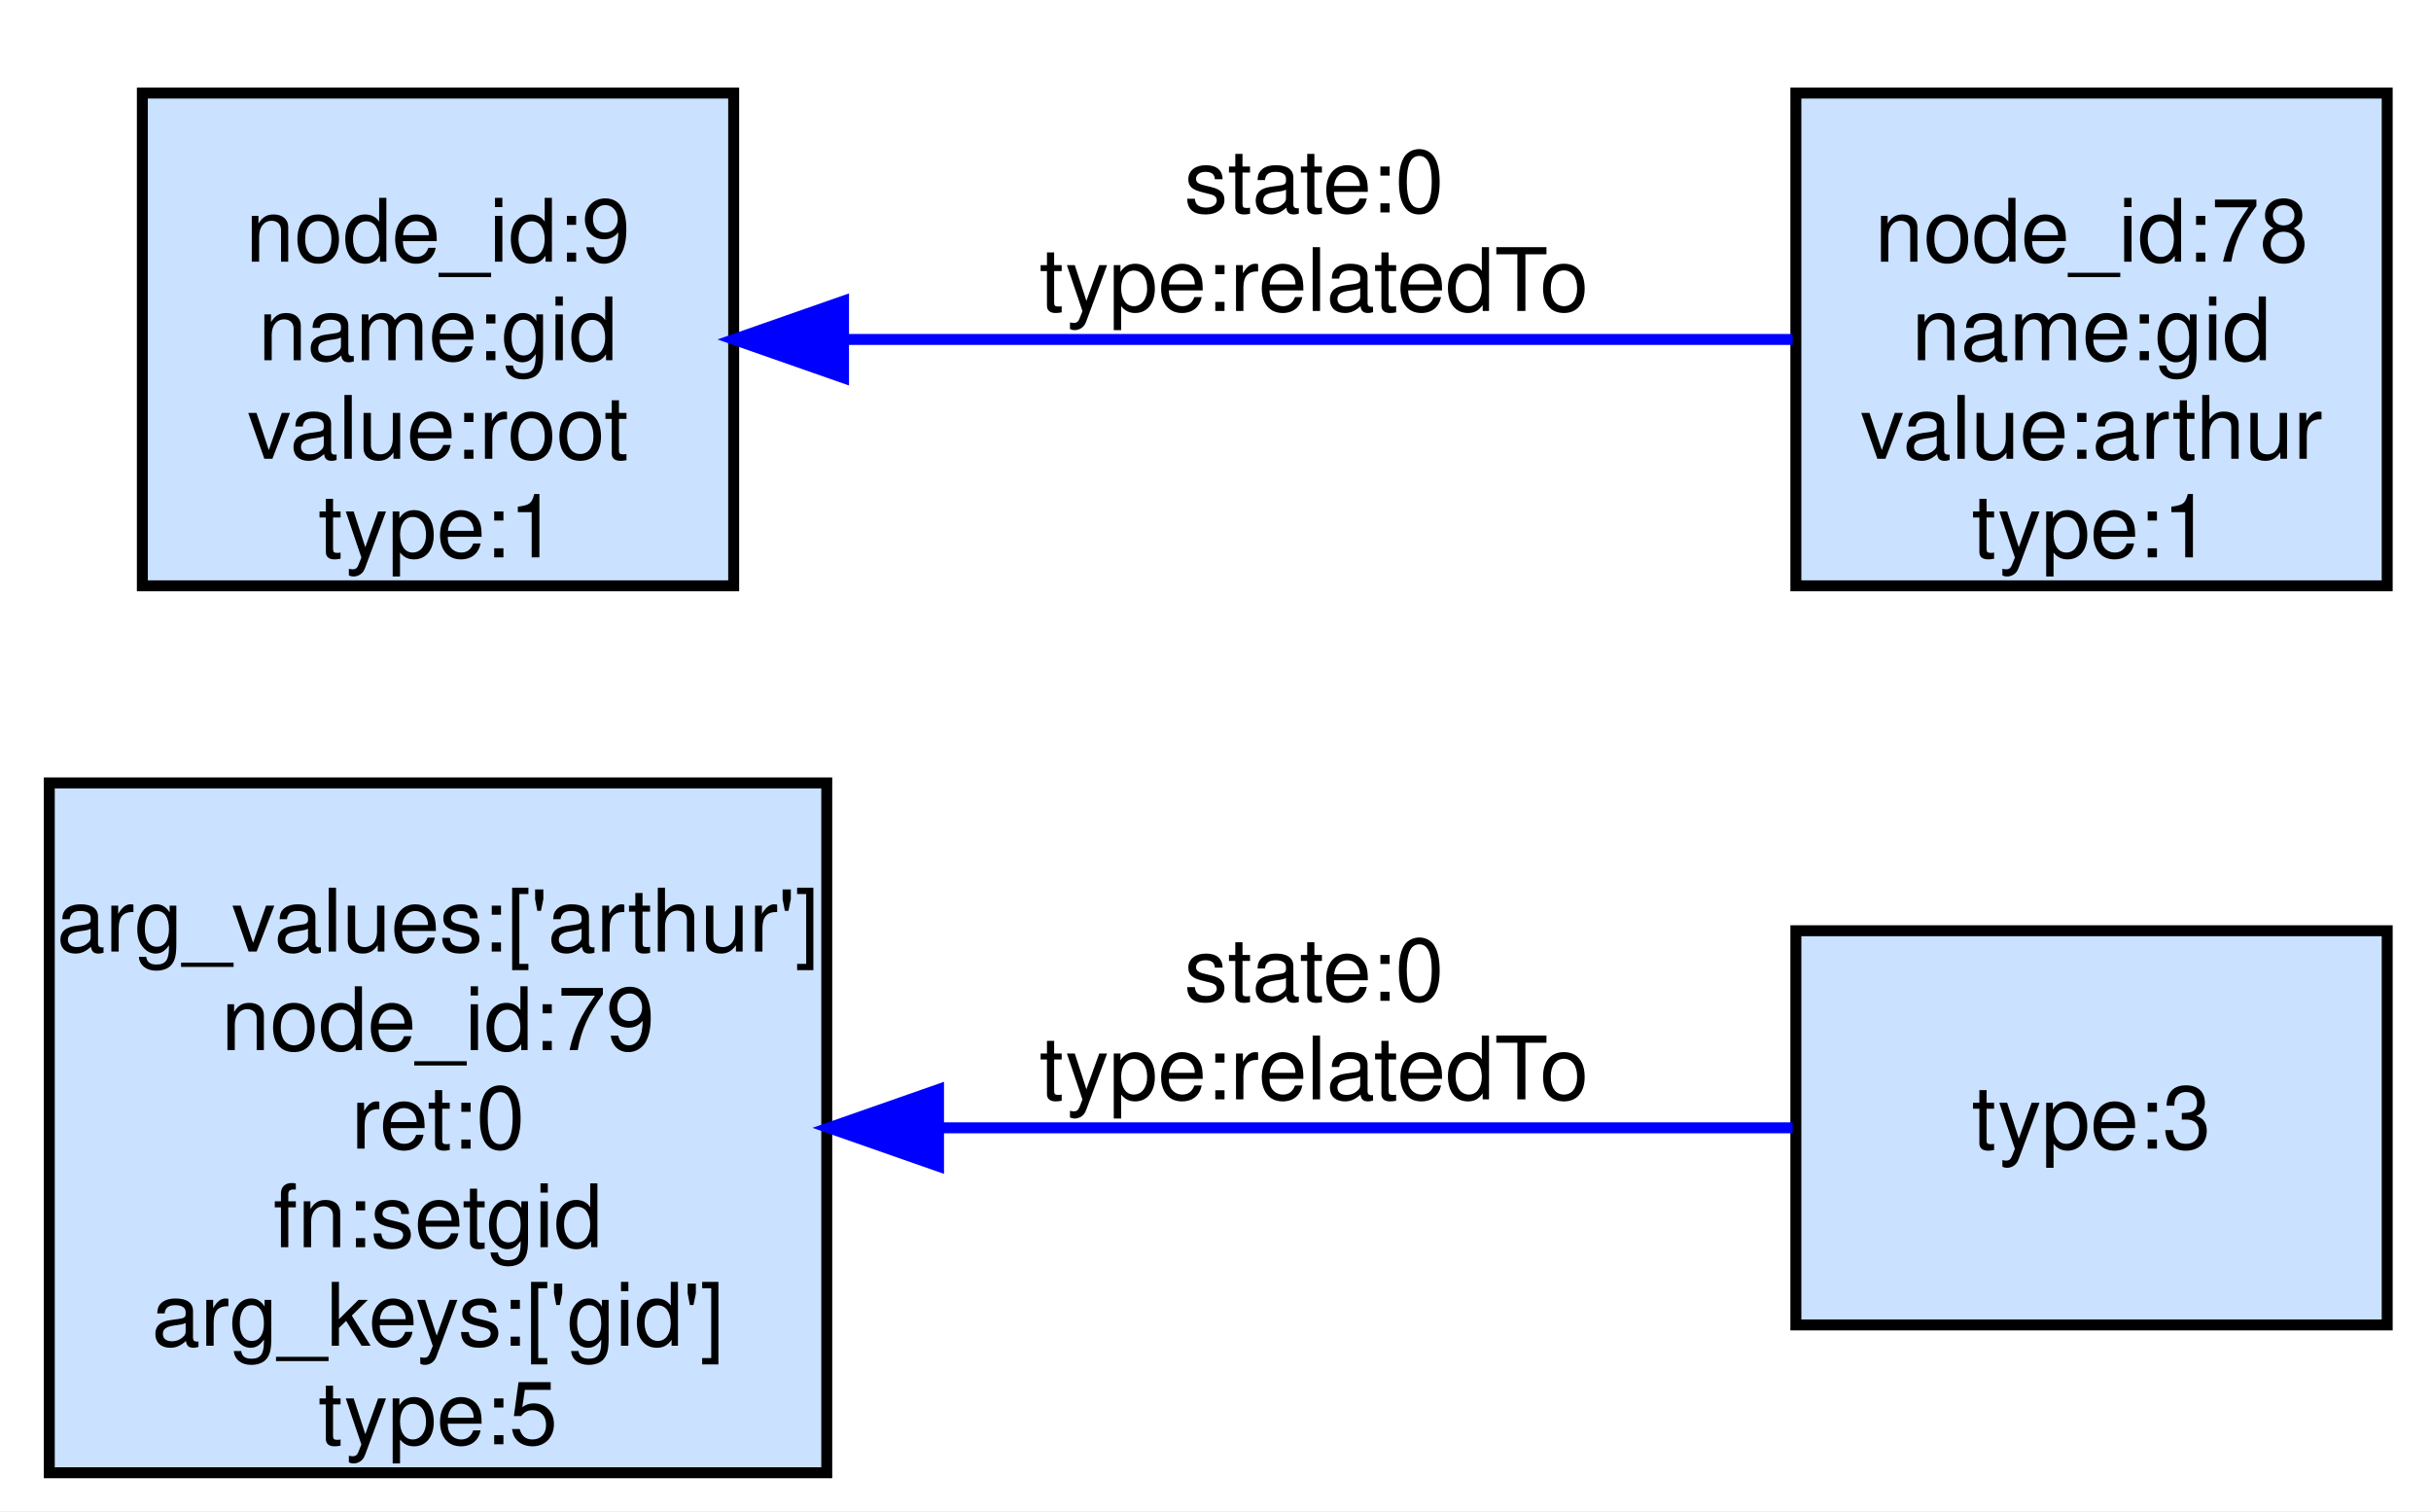
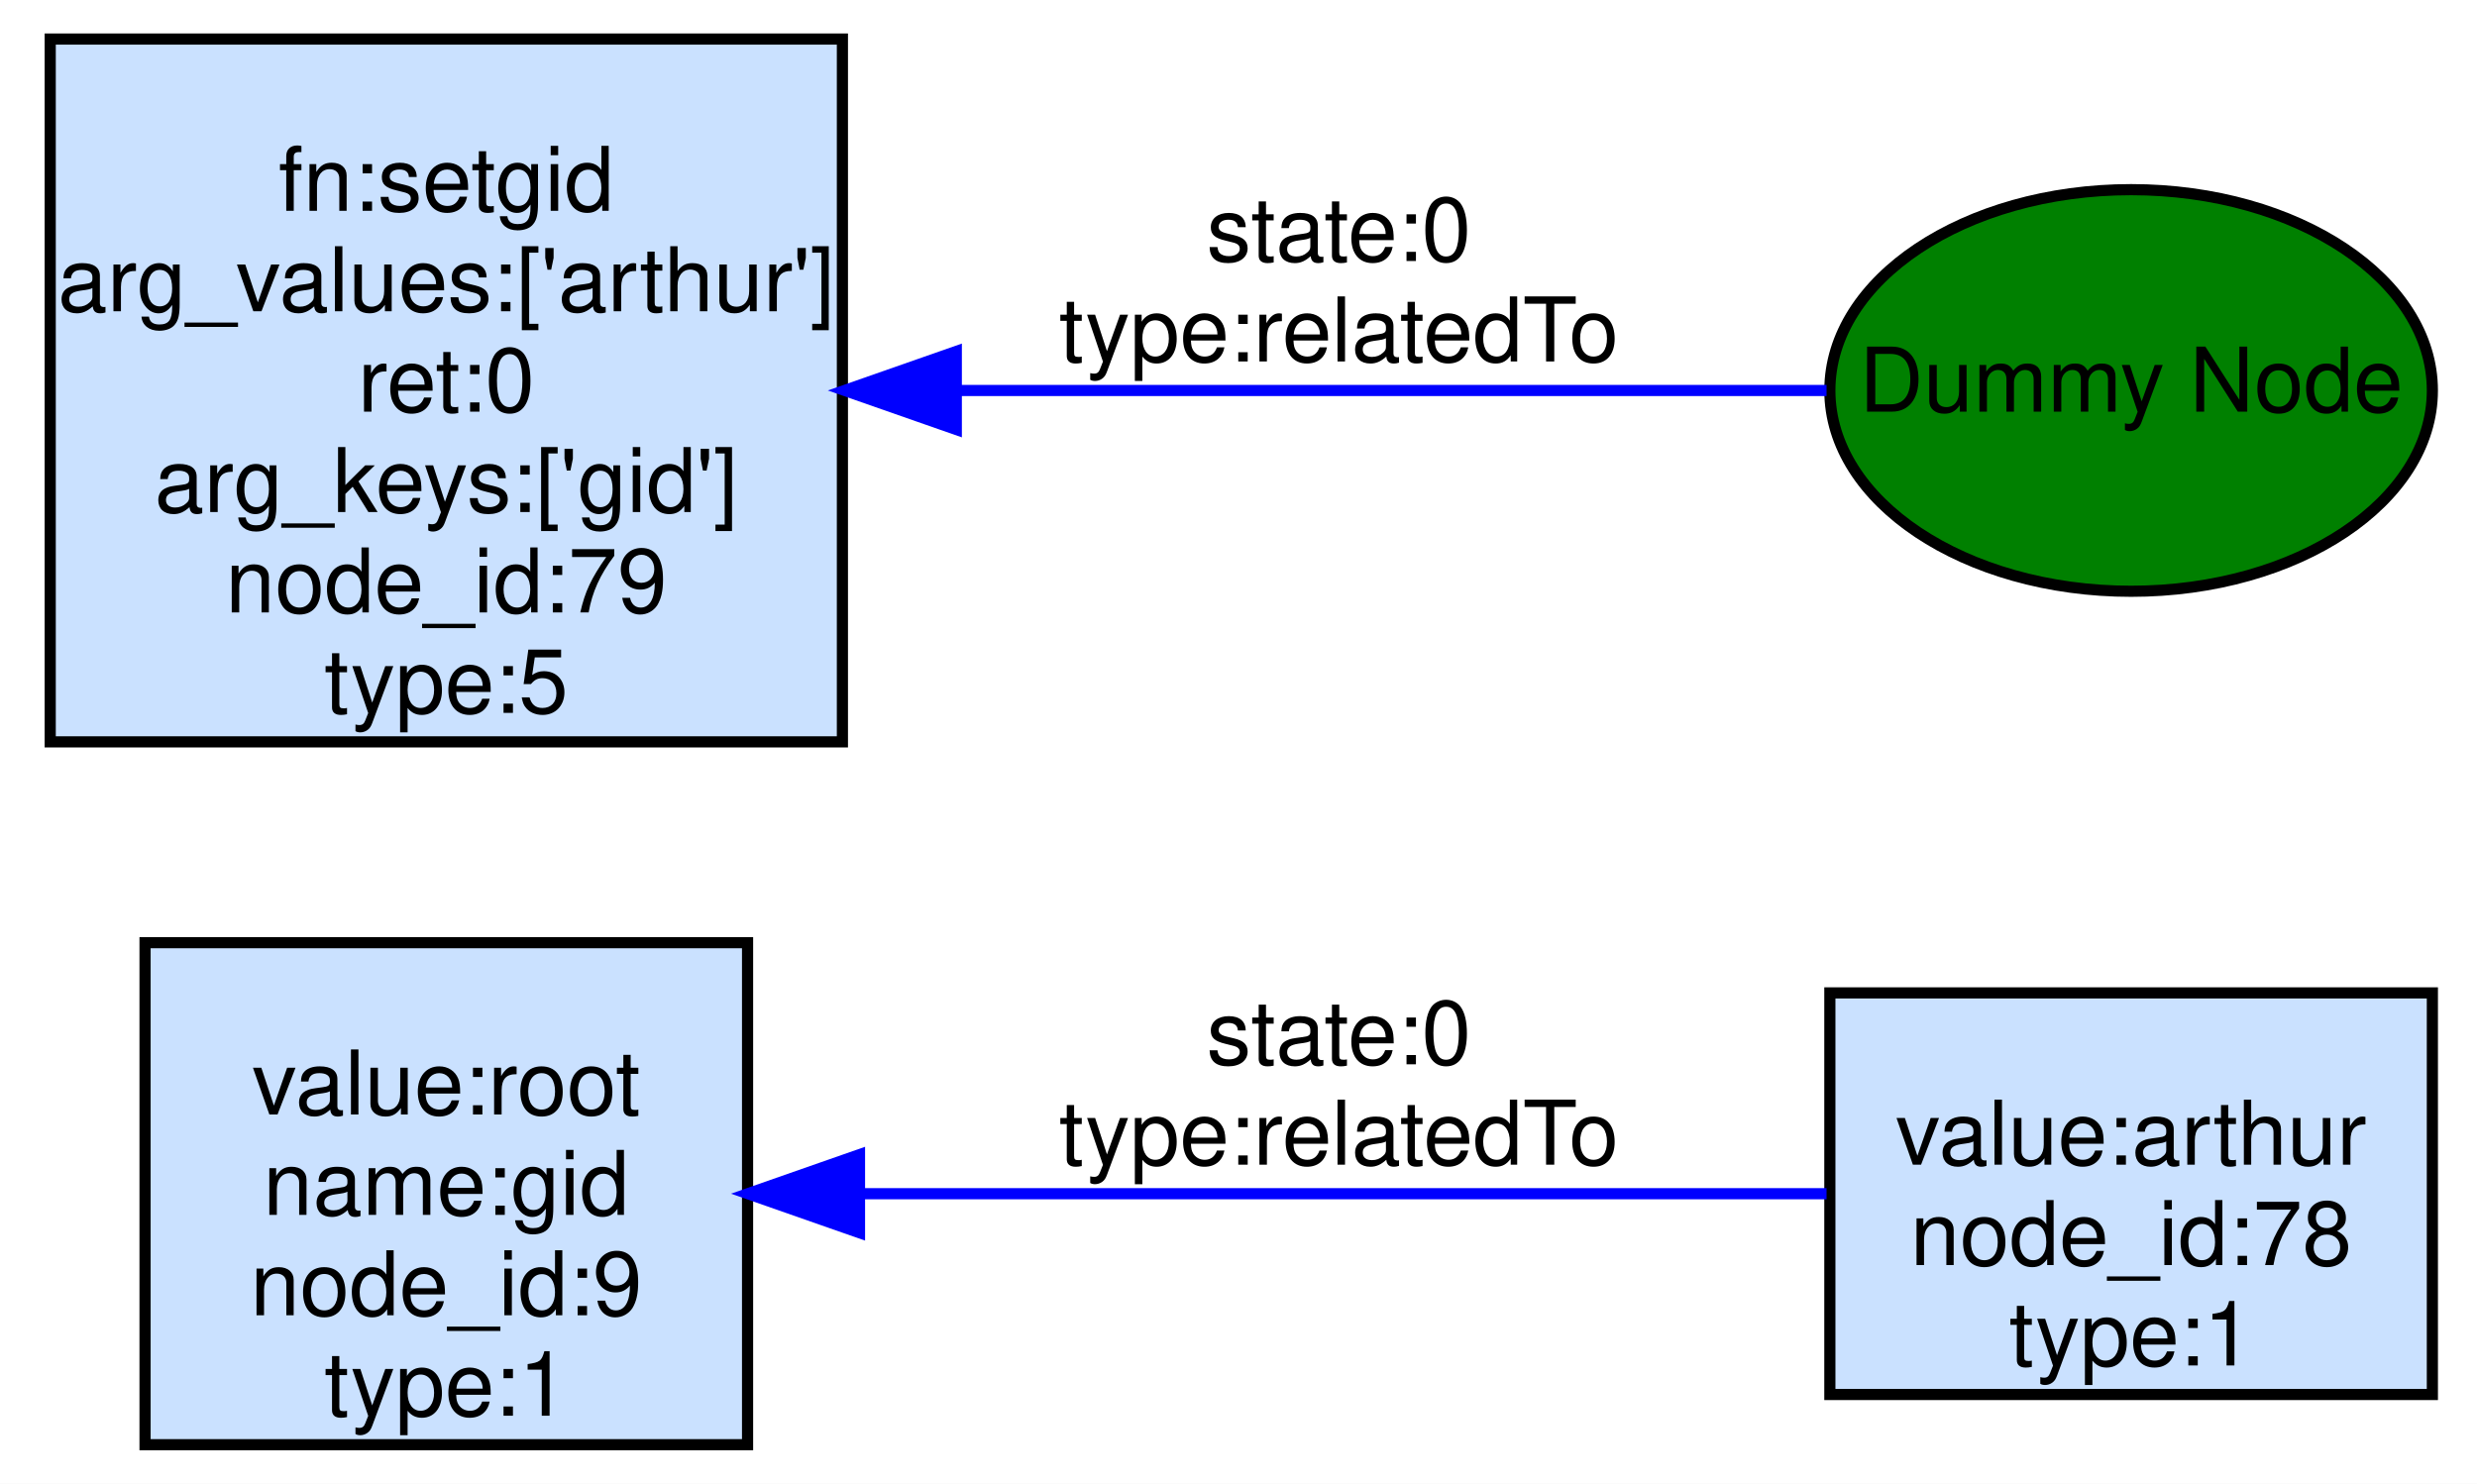
- <svg xmlns="http://www.w3.org/2000/svg" width="222pt" height="138pt" viewBox="0.00 0.00 222.00 138.00">
-   <g id="graph0" class="graph" transform="scale(1 1) rotate(0) translate(4 134)">
-     <polygon fill="white" stroke="none" points="-4,4 -4,-134 218,-134 218,4 -4,4" />
+ <svg xmlns="http://www.w3.org/2000/svg" width="222pt" height="133pt" viewBox="0.00 0.00 222.00 133.00">
+   <g id="graph0" class="graph" transform="scale(1 1) rotate(0) translate(4 129)">
+     <polygon fill="white" stroke="none" points="-4,4 -4,-129 218,-129 218,4 -4,4" />
    <g id="node1" class="node">
-       <polygon fill="#cae1ff" stroke="black" points="71.5,-62.5 0.5,-62.5 0.5,0.5 71.5,0.5 71.5,-62.5" />
-       <text text-anchor="middle" x="36" y="-47.1" font-family="Helvetica,sans-Serif" font-size="8.00">arg_values:['arthur']</text>
-       <text text-anchor="middle" x="36" y="-38.1" font-family="Helvetica,sans-Serif" font-size="8.00">node_id:79</text>
-       <text text-anchor="middle" x="36" y="-29.1" font-family="Helvetica,sans-Serif" font-size="8.00">ret:0</text>
-       <text text-anchor="middle" x="36" y="-20.1" font-family="Helvetica,sans-Serif" font-size="8.00">fn:setgid</text>
-       <text text-anchor="middle" x="36" y="-11.1" font-family="Helvetica,sans-Serif" font-size="8.00">arg_keys:['gid']</text>
-       <text text-anchor="middle" x="36" y="-2.1" font-family="Helvetica,sans-Serif" font-size="8.00">type:5</text>
+       <polygon fill="#cae1ff" stroke="black" points="214,-40 160,-40 160,-4 214,-4 214,-40" />
+       <text text-anchor="middle" x="187" y="-24.6" font-family="Helvetica,sans-Serif" font-size="8.00">value:arthur</text>
+       <text text-anchor="middle" x="187" y="-15.6" font-family="Helvetica,sans-Serif" font-size="8.00">node_id:78</text>
+       <text text-anchor="middle" x="187" y="-6.6" font-family="Helvetica,sans-Serif" font-size="8.00">type:1</text>
+     </g>
+     <g id="node4" class="node">
+       <polygon fill="#cae1ff" stroke="black" points="63,-44.5 9,-44.5 9,0.5 63,0.5 63,-44.5" />
+       <text text-anchor="middle" x="36" y="-29.1" font-family="Helvetica,sans-Serif" font-size="8.00">value:root</text>
+       <text text-anchor="middle" x="36" y="-20.1" font-family="Helvetica,sans-Serif" font-size="8.00">name:gid</text>
+       <text text-anchor="middle" x="36" y="-11.1" font-family="Helvetica,sans-Serif" font-size="8.00">node_id:9</text>
+       <text text-anchor="middle" x="36" y="-2.1" font-family="Helvetica,sans-Serif" font-size="8.00">type:1</text>
+     </g>
+     <g id="edge1" class="edge">
+       <path fill="none" stroke="blue" d="M159.705,-22C135.661,-22 99.877,-22 73.149,-22" />
+       <polygon fill="blue" stroke="blue" points="73.032,-18.5 63.032,-22 73.032,-25.5 73.032,-18.5" />
+       <text text-anchor="middle" x="116" y="-33.6" font-family="Helvetica,sans-Serif" font-size="8.00">state:0</text>
+       <text text-anchor="middle" x="116" y="-24.6" font-family="Helvetica,sans-Serif" font-size="8.00">type:relatedTo</text>
    </g>
    <g id="node2" class="node">
-       <polygon fill="#cae1ff" stroke="black" points="63,-125.5 9,-125.5 9,-80.5 63,-80.5 63,-125.5" />
-       <text text-anchor="middle" x="36" y="-110.1" font-family="Helvetica,sans-Serif" font-size="8.00">node_id:9</text>
-       <text text-anchor="middle" x="36" y="-101.1" font-family="Helvetica,sans-Serif" font-size="8.00">name:gid</text>
-       <text text-anchor="middle" x="36" y="-92.1" font-family="Helvetica,sans-Serif" font-size="8.00">value:root</text>
-       <text text-anchor="middle" x="36" y="-83.1" font-family="Helvetica,sans-Serif" font-size="8.00">type:1</text>
+       <polygon fill="#cae1ff" stroke="black" points="71.5,-125.5 0.5,-125.5 0.5,-62.5 71.5,-62.5 71.5,-125.5" />
+       <text text-anchor="middle" x="36" y="-110.1" font-family="Helvetica,sans-Serif" font-size="8.00">fn:setgid</text>
+       <text text-anchor="middle" x="36" y="-101.1" font-family="Helvetica,sans-Serif" font-size="8.00">arg_values:['arthur']</text>
+       <text text-anchor="middle" x="36" y="-92.1" font-family="Helvetica,sans-Serif" font-size="8.00">ret:0</text>
+       <text text-anchor="middle" x="36" y="-83.1" font-family="Helvetica,sans-Serif" font-size="8.00">arg_keys:['gid']</text>
+       <text text-anchor="middle" x="36" y="-74.1" font-family="Helvetica,sans-Serif" font-size="8.00">node_id:79</text>
+       <text text-anchor="middle" x="36" y="-65.1" font-family="Helvetica,sans-Serif" font-size="8.00">type:5</text>
    </g>
    <g id="node3" class="node">
-       <polygon fill="#cae1ff" stroke="black" points="214,-125.5 160,-125.5 160,-80.5 214,-80.5 214,-125.5" />
-       <text text-anchor="middle" x="187" y="-110.1" font-family="Helvetica,sans-Serif" font-size="8.00">node_id:78</text>
-       <text text-anchor="middle" x="187" y="-101.1" font-family="Helvetica,sans-Serif" font-size="8.00">name:gid</text>
-       <text text-anchor="middle" x="187" y="-92.1" font-family="Helvetica,sans-Serif" font-size="8.00">value:arthur</text>
-       <text text-anchor="middle" x="187" y="-83.1" font-family="Helvetica,sans-Serif" font-size="8.00">type:1</text>
+       <ellipse fill="green" stroke="black" cx="187" cy="-94" rx="27" ry="18" />
+       <text text-anchor="middle" x="187" y="-92.1" font-family="Helvetica,sans-Serif" font-size="8.00">Dummy Node</text>
    </g>
    <g id="edge2" class="edge">
-       <path fill="none" stroke="blue" d="M159.705,-103C135.661,-103 99.877,-103 73.149,-103" />
-       <polygon fill="blue" stroke="blue" points="73.032,-99.5 63.032,-103 73.032,-106.5 73.032,-99.5" />
-       <text text-anchor="middle" x="116" y="-114.6" font-family="Helvetica,sans-Serif" font-size="8.00">state:0</text>
-       <text text-anchor="middle" x="116" y="-105.6" font-family="Helvetica,sans-Serif" font-size="8.00">type:relatedTo</text>
-     </g>
-     <g id="node4" class="node">
-       <polygon fill="#cae1ff" stroke="black" points="214,-49 160,-49 160,-13 214,-13 214,-49" />
-       <text text-anchor="middle" x="187" y="-29.1" font-family="Helvetica,sans-Serif" font-size="8.00">type:3</text>
-     </g>
-     <g id="edge1" class="edge">
-       <path fill="none" stroke="blue" d="M159.705,-31C138.19,-31 107.277,-31 81.861,-31" />
-       <polygon fill="blue" stroke="blue" points="81.708,-27.5 71.708,-31 81.708,-34.5 81.708,-27.5" />
-       <text text-anchor="middle" x="116" y="-42.6" font-family="Helvetica,sans-Serif" font-size="8.00">state:0</text>
-       <text text-anchor="middle" x="116" y="-33.6" font-family="Helvetica,sans-Serif" font-size="8.00">type:relatedTo</text>
+       <path fill="none" stroke="blue" d="M159.705,-94C138.19,-94 107.277,-94 81.861,-94" />
+       <polygon fill="blue" stroke="blue" points="81.708,-90.5 71.708,-94 81.708,-97.5 81.708,-90.5" />
+       <text text-anchor="middle" x="116" y="-105.6" font-family="Helvetica,sans-Serif" font-size="8.00">state:0</text>
+       <text text-anchor="middle" x="116" y="-96.6" font-family="Helvetica,sans-Serif" font-size="8.00">type:relatedTo</text>
    </g>
  </g>
</svg>
